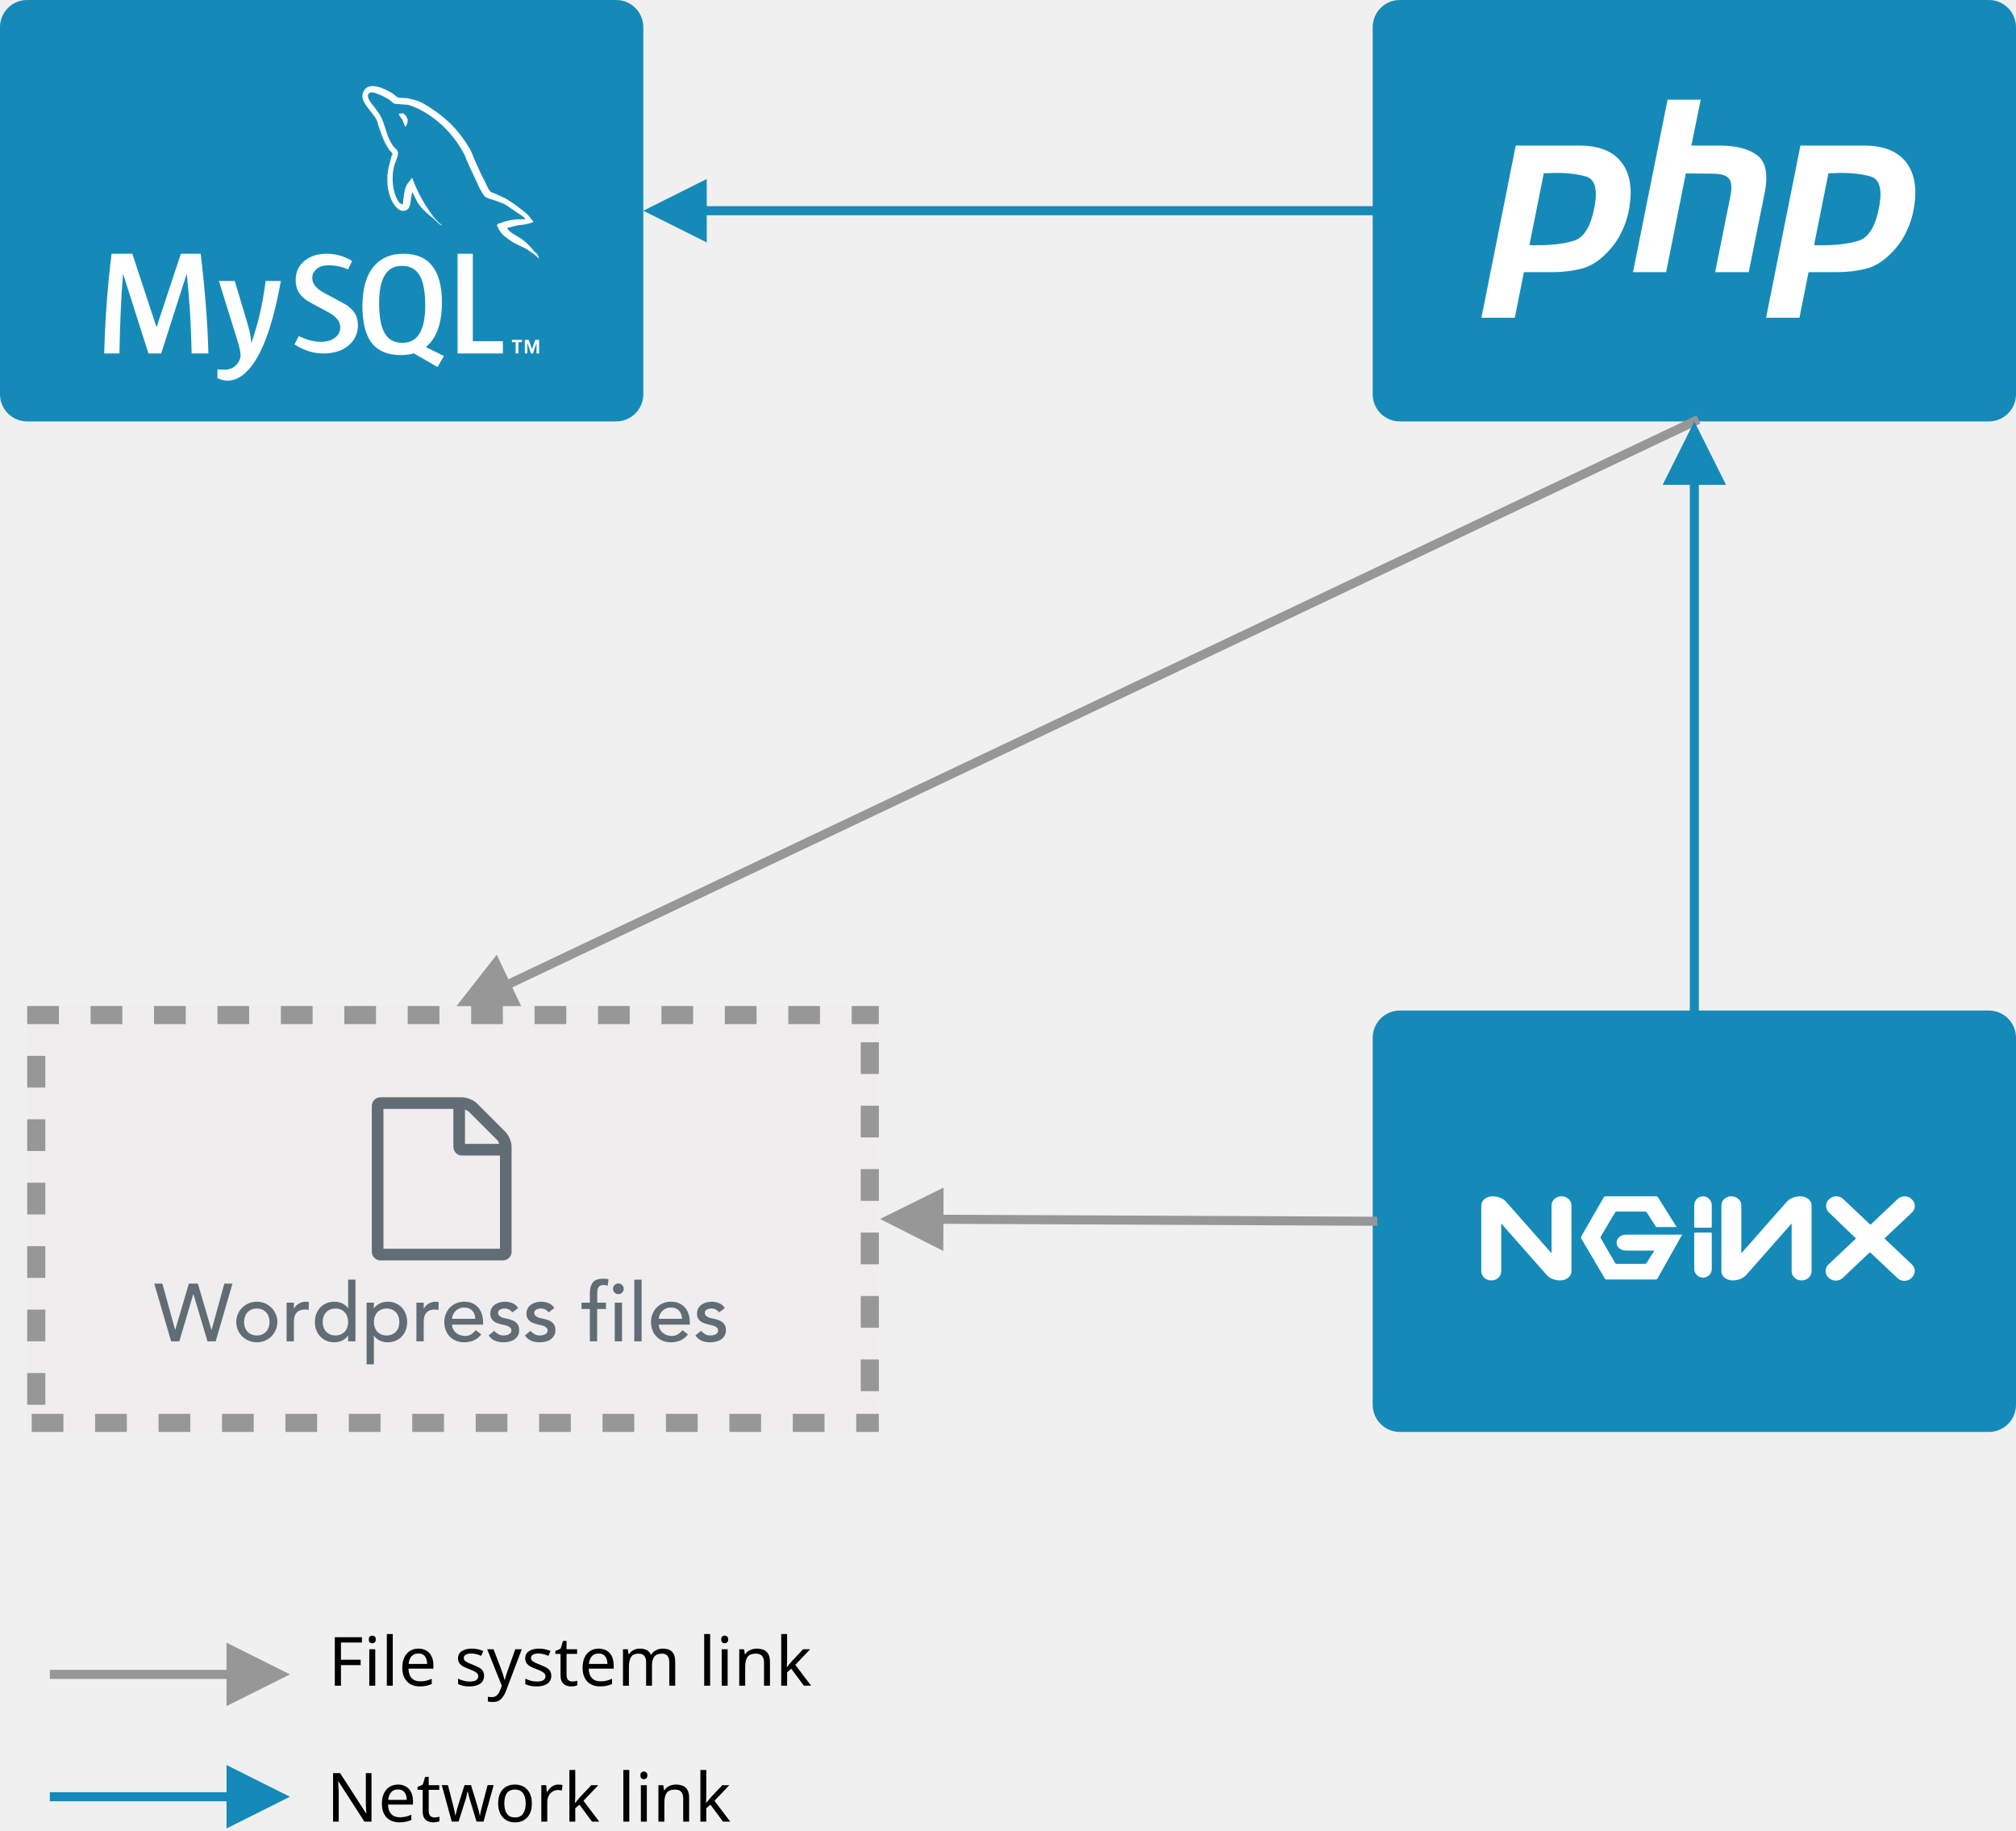
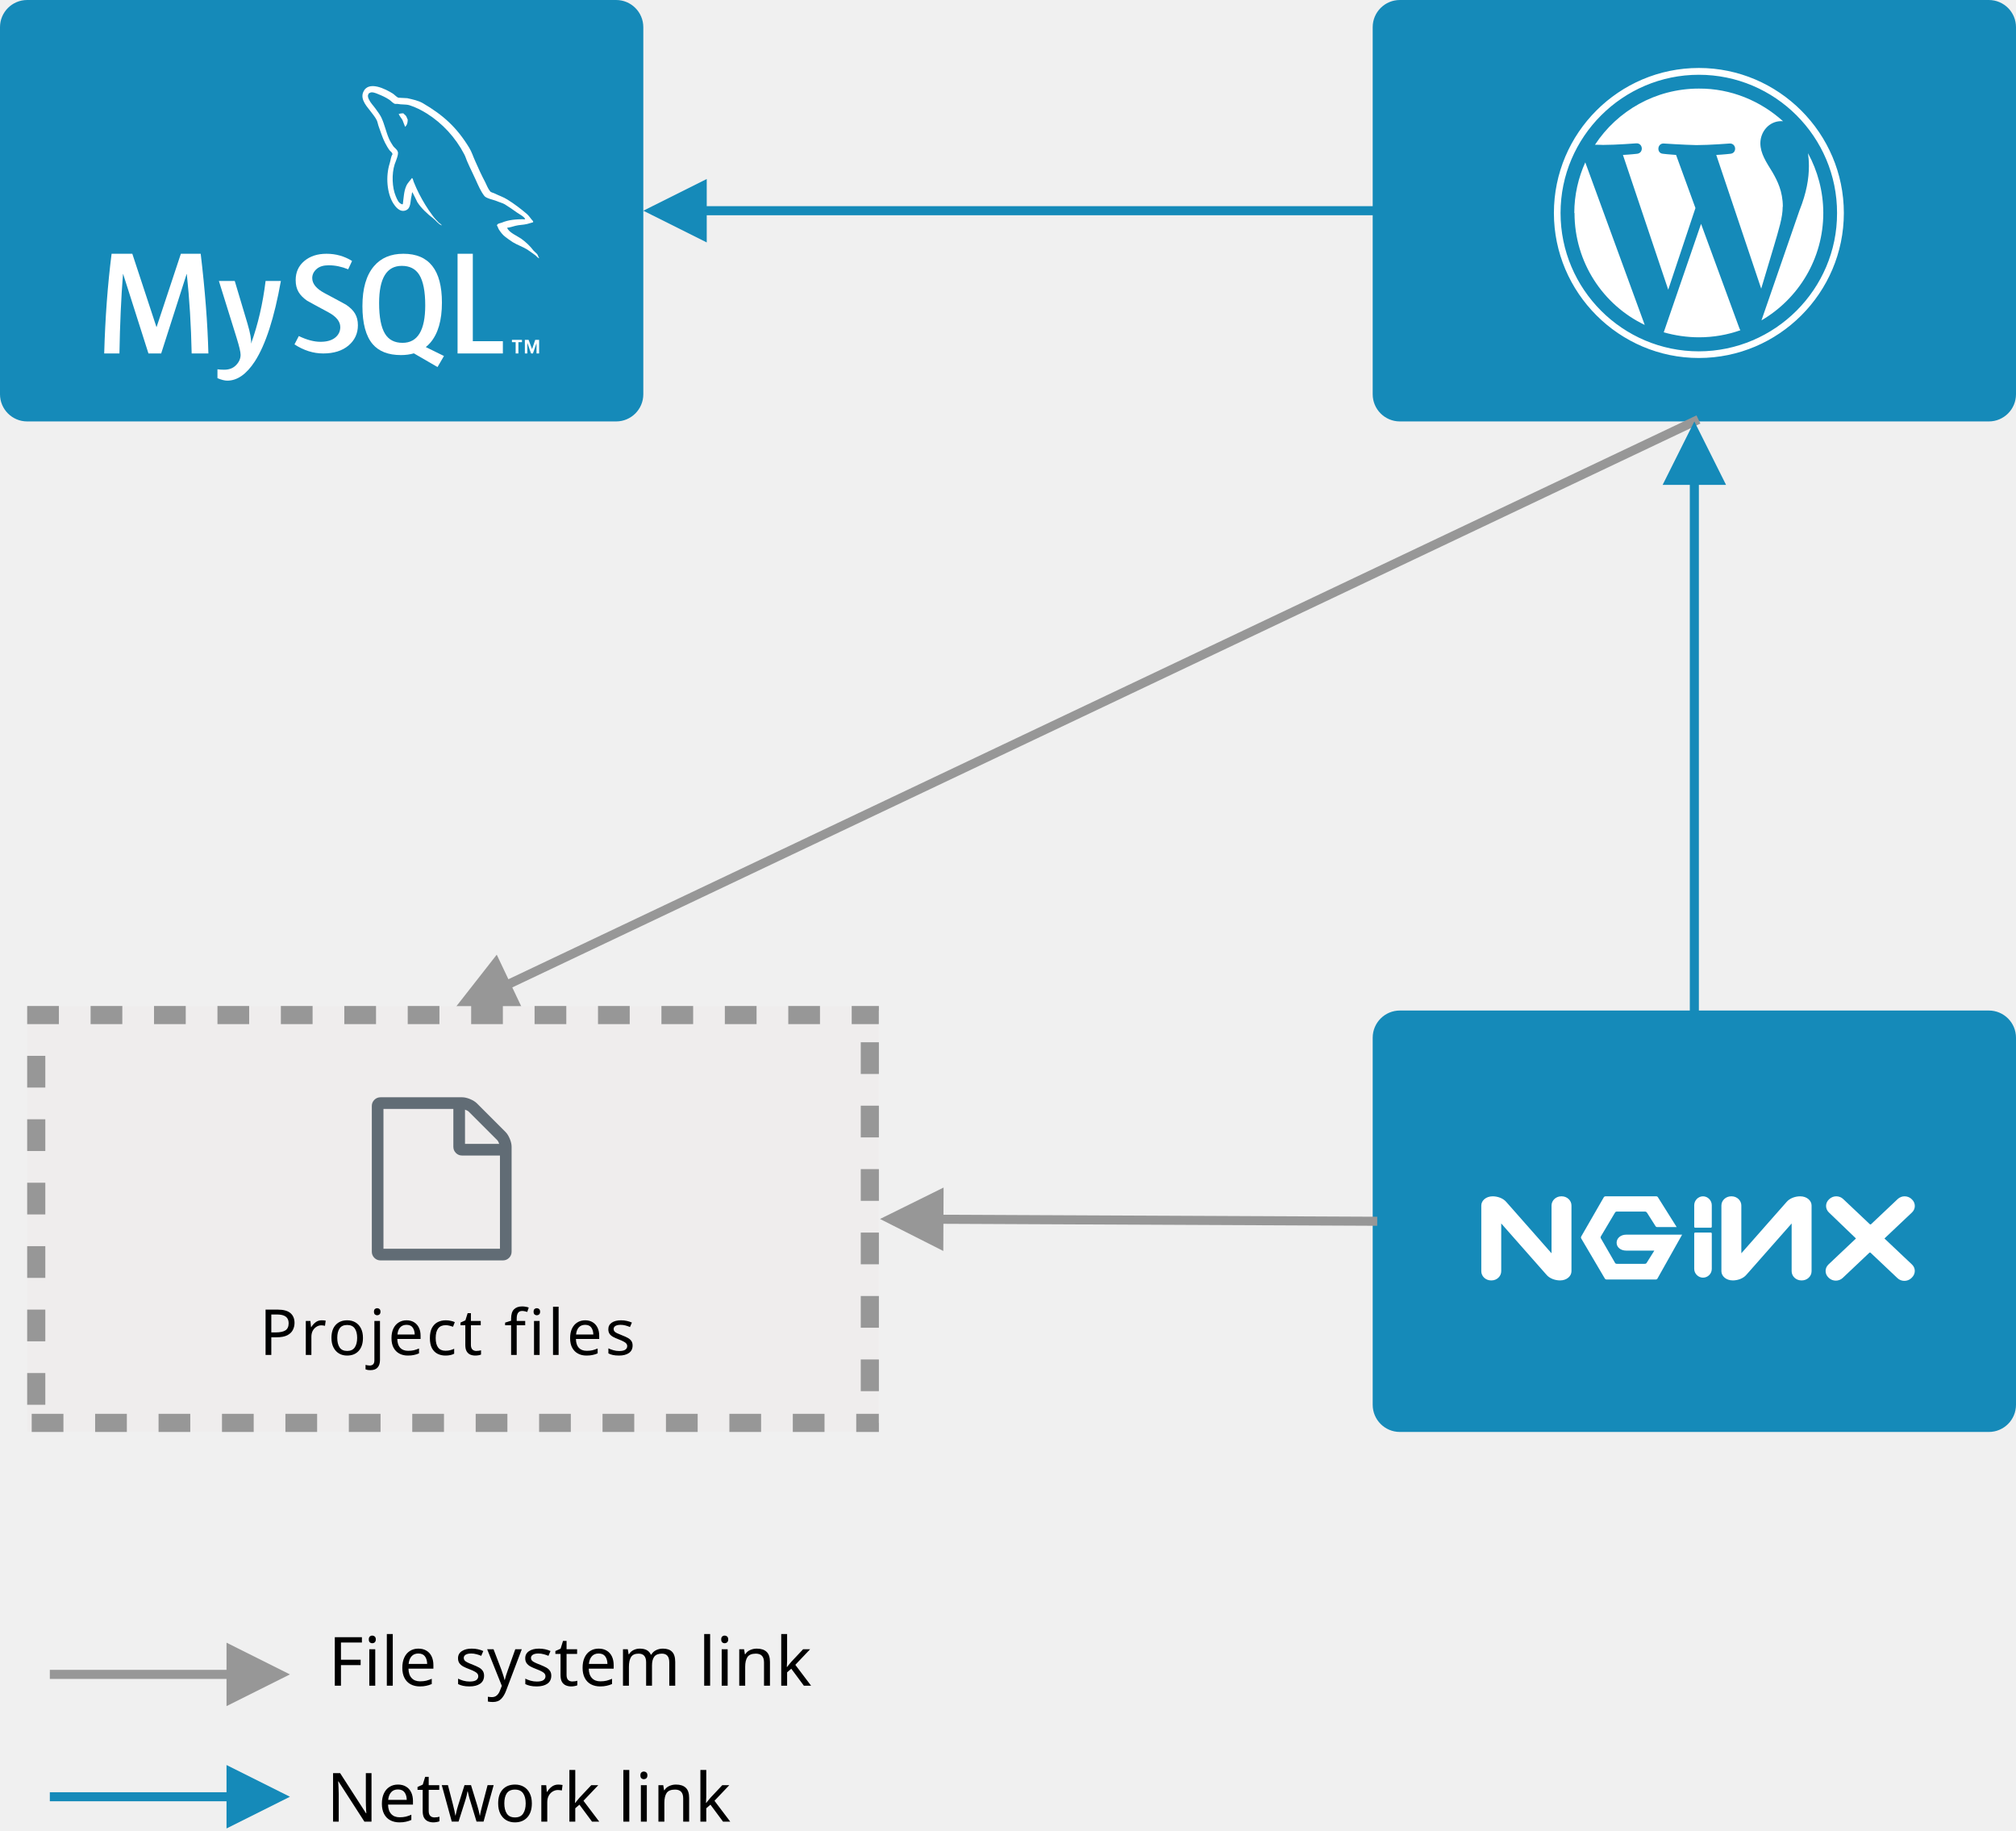
<svg xmlns="http://www.w3.org/2000/svg" xmlns:xlink="http://www.w3.org/1999/xlink" width="445px" height="404px" viewBox="0 0 445 404" version="1.1">
  <defs>
    <rect id="path-1" x="0" y="0" width="188" height="94" />
-     <mask id="mask-2" maskContentUnits="userSpaceOnUse" maskUnits="objectBoundingBox" x="0" y="0" width="188" height="94" fill="white">
-       <use xlink:href="#path-1" />
-     </mask>
-     <path d="M111.562,249.777 C111.938,250.152 112.259,250.661 112.527,251.304 C112.795,251.946 112.929,252.536 112.929,253.071 L112.929,276.214 C112.929,276.75 112.741,277.205 112.366,277.58 C111.991,277.955 111.536,278.143 111,278.143 L84,278.143 C83.464,278.143 83.009,277.955 82.634,277.58 C82.259,277.205 82.071,276.75 82.071,276.214 L82.071,244.071 C82.071,243.536 82.259,243.08 82.634,242.705 C83.009,242.33 83.464,242.143 84,242.143 L102,242.143 C102.536,242.143 103.125,242.277 103.768,242.545 C104.411,242.813 104.92,243.134 105.295,243.509 L111.562,249.777 Z M102.643,244.875 L102.643,252.429 L110.196,252.429 C110.062,252.04 109.915,251.766 109.754,251.605 L103.467,245.317 C103.306,245.156 103.031,245.009 102.643,244.875 Z M110.357,275.571 L110.357,255 L102,255 C101.464,255 101.009,254.813 100.634,254.438 C100.259,254.062 100.071,253.607 100.071,253.071 L100.071,244.714 L84.643,244.714 L84.643,275.571 L110.357,275.571 Z M34.041,283.256 L35.841,283.256 L38.649,293.444 L38.685,293.444 L41.691,283.256 L43.671,283.256 L46.677,293.444 L46.713,293.444 L49.521,283.256 L51.321,283.256 L47.613,296 L45.795,296 L42.699,285.596 L42.663,285.596 L39.585,296 L37.767,296 L34.041,283.256 Z M53.877,291.734 C53.877,292.166 53.943,292.565 54.075,292.931 C54.207,293.297 54.393,293.609 54.633,293.867 C54.873,294.125 55.167,294.329 55.515,294.479 C55.863,294.629 56.253,294.704 56.685,294.704 C57.117,294.704 57.507,294.629 57.855,294.479 C58.203,294.329 58.497,294.125 58.737,293.867 C58.977,293.609 59.163,293.297 59.295,292.931 C59.427,292.565 59.493,292.166 59.493,291.734 C59.493,291.302 59.427,290.903 59.295,290.537 C59.163,290.171 58.977,289.859 58.737,289.601 C58.497,289.343 58.203,289.139 57.855,288.989 C57.507,288.839 57.117,288.764 56.685,288.764 C56.253,288.764 55.863,288.839 55.515,288.989 C55.167,289.139 54.873,289.343 54.633,289.601 C54.393,289.859 54.207,290.171 54.075,290.537 C53.943,290.903 53.877,291.302 53.877,291.734 Z M52.149,291.734 C52.149,291.11 52.266,290.528 52.5,289.988 C52.734,289.448 53.055,288.974 53.463,288.566 C53.871,288.158 54.351,287.837 54.903,287.603 C55.455,287.369 56.049,287.252 56.685,287.252 C57.321,287.252 57.915,287.369 58.467,287.603 C59.019,287.837 59.499,288.158 59.907,288.566 C60.315,288.974 60.636,289.448 60.87,289.988 C61.104,290.528 61.221,291.11 61.221,291.734 C61.221,292.358 61.104,292.943 60.87,293.489 C60.636,294.035 60.315,294.509 59.907,294.911 C59.499,295.313 59.019,295.631 58.467,295.865 C57.915,296.099 57.321,296.216 56.685,296.216 C56.049,296.216 55.455,296.099 54.903,295.865 C54.351,295.631 53.871,295.313 53.463,294.911 C53.055,294.509 52.734,294.035 52.5,293.489 C52.266,292.943 52.149,292.358 52.149,291.734 Z M63.255,287.468 L64.875,287.468 L64.875,288.782 L64.911,288.782 C65.019,288.554 65.163,288.347 65.343,288.161 C65.523,287.975 65.724,287.816 65.946,287.684 C66.168,287.552 66.411,287.447 66.675,287.369 C66.939,287.291 67.203,287.252 67.467,287.252 C67.731,287.252 67.971,287.288 68.187,287.36 L68.115,289.106 C67.983,289.07 67.851,289.04 67.719,289.016 C67.587,288.992 67.455,288.98 67.323,288.98 C66.531,288.98 65.925,289.202 65.505,289.646 C65.085,290.09 64.875,290.78 64.875,291.716 L64.875,296 L63.255,296 L63.255,287.468 Z M78.465,296 L76.845,296 L76.845,294.776 L76.809,294.776 C76.497,295.232 76.068,295.586 75.522,295.838 C74.976,296.09 74.415,296.216 73.839,296.216 C73.179,296.216 72.582,296.102 72.048,295.874 C71.514,295.646 71.058,295.328 70.68,294.92 C70.302,294.512 70.011,294.038 69.807,293.498 C69.603,292.958 69.501,292.37 69.501,291.734 C69.501,291.098 69.603,290.507 69.807,289.961 C70.011,289.415 70.302,288.941 70.68,288.539 C71.058,288.137 71.514,287.822 72.048,287.594 C72.582,287.366 73.179,287.252 73.839,287.252 C74.451,287.252 75.027,287.381 75.567,287.639 C76.107,287.897 76.521,288.248 76.809,288.692 L76.845,288.692 L76.845,282.392 L78.465,282.392 L78.465,296 Z M74.037,294.704 C74.469,294.704 74.859,294.629 75.207,294.479 C75.555,294.329 75.849,294.125 76.089,293.867 C76.329,293.609 76.515,293.297 76.647,292.931 C76.779,292.565 76.845,292.166 76.845,291.734 C76.845,291.302 76.779,290.903 76.647,290.537 C76.515,290.171 76.329,289.859 76.089,289.601 C75.849,289.343 75.555,289.139 75.207,288.989 C74.859,288.839 74.469,288.764 74.037,288.764 C73.605,288.764 73.215,288.839 72.867,288.989 C72.519,289.139 72.225,289.343 71.985,289.601 C71.745,289.859 71.559,290.171 71.427,290.537 C71.295,290.903 71.229,291.302 71.229,291.734 C71.229,292.166 71.295,292.565 71.427,292.931 C71.559,293.297 71.745,293.609 71.985,293.867 C72.225,294.125 72.519,294.329 72.867,294.479 C73.215,294.629 73.605,294.704 74.037,294.704 Z M80.913,287.468 L82.533,287.468 L82.533,288.692 L82.569,288.692 C82.881,288.236 83.31,287.882 83.856,287.63 C84.402,287.378 84.963,287.252 85.539,287.252 C86.199,287.252 86.796,287.366 87.33,287.594 C87.864,287.822 88.32,288.14 88.698,288.548 C89.076,288.956 89.367,289.433 89.571,289.979 C89.775,290.525 89.877,291.11 89.877,291.734 C89.877,292.37 89.775,292.961 89.571,293.507 C89.367,294.053 89.076,294.527 88.698,294.929 C88.32,295.331 87.864,295.646 87.33,295.874 C86.796,296.102 86.199,296.216 85.539,296.216 C84.927,296.216 84.351,296.087 83.811,295.829 C83.271,295.571 82.857,295.22 82.569,294.776 L82.533,294.776 L82.533,301.076 L80.913,301.076 L80.913,287.468 Z M85.341,288.764 C84.909,288.764 84.519,288.839 84.171,288.989 C83.823,289.139 83.529,289.343 83.289,289.601 C83.049,289.859 82.863,290.171 82.731,290.537 C82.599,290.903 82.533,291.302 82.533,291.734 C82.533,292.166 82.599,292.565 82.731,292.931 C82.863,293.297 83.049,293.609 83.289,293.867 C83.529,294.125 83.823,294.329 84.171,294.479 C84.519,294.629 84.909,294.704 85.341,294.704 C85.773,294.704 86.163,294.629 86.511,294.479 C86.859,294.329 87.153,294.125 87.393,293.867 C87.633,293.609 87.819,293.297 87.951,292.931 C88.083,292.565 88.149,292.166 88.149,291.734 C88.149,291.302 88.083,290.903 87.951,290.537 C87.819,290.171 87.633,289.859 87.393,289.601 C87.153,289.343 86.859,289.139 86.511,288.989 C86.163,288.839 85.773,288.764 85.341,288.764 Z M91.911,287.468 L93.531,287.468 L93.531,288.782 L93.567,288.782 C93.675,288.554 93.819,288.347 93.999,288.161 C94.179,287.975 94.38,287.816 94.602,287.684 C94.824,287.552 95.067,287.447 95.331,287.369 C95.595,287.291 95.859,287.252 96.123,287.252 C96.387,287.252 96.627,287.288 96.843,287.36 L96.771,289.106 C96.639,289.07 96.507,289.04 96.375,289.016 C96.243,288.992 96.111,288.98 95.979,288.98 C95.187,288.98 94.581,289.202 94.161,289.646 C93.741,290.09 93.531,290.78 93.531,291.716 L93.531,296 L91.911,296 L91.911,287.468 Z M99.795,292.328 C99.795,292.7 99.876,293.039 100.038,293.345 C100.2,293.651 100.413,293.912 100.677,294.128 C100.941,294.344 101.247,294.512 101.595,294.632 C101.943,294.752 102.303,294.812 102.675,294.812 C103.179,294.812 103.617,294.695 103.989,294.461 C104.361,294.227 104.703,293.918 105.015,293.534 L106.239,294.47 C105.339,295.634 104.079,296.216 102.459,296.216 C101.787,296.216 101.178,296.102 100.632,295.874 C100.086,295.646 99.624,295.331 99.246,294.929 C98.868,294.527 98.577,294.053 98.373,293.507 C98.169,292.961 98.067,292.37 98.067,291.734 C98.067,291.098 98.178,290.507 98.4,289.961 C98.622,289.415 98.928,288.941 99.318,288.539 C99.708,288.137 100.173,287.822 100.713,287.594 C101.253,287.366 101.841,287.252 102.477,287.252 C103.233,287.252 103.872,287.384 104.394,287.648 C104.916,287.912 105.345,288.257 105.681,288.683 C106.017,289.109 106.26,289.589 106.41,290.123 C106.56,290.657 106.635,291.2 106.635,291.752 L106.635,292.328 L99.795,292.328 Z M104.907,291.032 C104.895,290.672 104.838,290.342 104.736,290.042 C104.634,289.742 104.481,289.481 104.277,289.259 C104.073,289.037 103.818,288.863 103.512,288.737 C103.206,288.611 102.849,288.548 102.441,288.548 C102.045,288.548 101.682,288.623 101.352,288.773 C101.022,288.923 100.743,289.118 100.515,289.358 C100.287,289.598 100.11,289.865 99.984,290.159 C99.858,290.453 99.795,290.744 99.795,291.032 L104.907,291.032 Z M113.115,289.61 C112.923,289.37 112.686,289.169 112.404,289.007 C112.122,288.845 111.777,288.764 111.369,288.764 C110.985,288.764 110.652,288.845 110.37,289.007 C110.088,289.169 109.947,289.406 109.947,289.718 C109.947,289.97 110.028,290.174 110.19,290.33 C110.352,290.486 110.544,290.612 110.766,290.708 C110.988,290.804 111.225,290.876 111.477,290.924 C111.729,290.972 111.945,291.014 112.125,291.05 C112.473,291.134 112.8,291.236 113.106,291.356 C113.412,291.476 113.676,291.632 113.898,291.824 C114.12,292.016 114.294,292.25 114.42,292.526 C114.546,292.802 114.609,293.138 114.609,293.534 C114.609,294.014 114.507,294.425 114.303,294.767 C114.099,295.109 113.835,295.388 113.511,295.604 C113.187,295.82 112.818,295.976 112.404,296.072 C111.99,296.168 111.573,296.216 111.153,296.216 C110.445,296.216 109.824,296.108 109.29,295.892 C108.756,295.676 108.279,295.28 107.859,294.704 L109.083,293.696 C109.347,293.96 109.641,294.194 109.965,294.398 C110.289,294.602 110.685,294.704 111.153,294.704 C111.357,294.704 111.564,294.683 111.774,294.641 C111.984,294.599 112.17,294.533 112.332,294.443 C112.494,294.353 112.626,294.239 112.728,294.101 C112.83,293.963 112.881,293.804 112.881,293.624 C112.881,293.384 112.806,293.186 112.656,293.03 C112.506,292.874 112.326,292.751 112.116,292.661 C111.906,292.571 111.684,292.499 111.45,292.445 C111.216,292.391 111.009,292.346 110.829,292.31 C110.481,292.226 110.151,292.13 109.839,292.022 C109.527,291.914 109.251,291.77 109.011,291.59 C108.771,291.41 108.579,291.182 108.435,290.906 C108.291,290.63 108.219,290.288 108.219,289.88 C108.219,289.436 108.312,289.049 108.498,288.719 C108.684,288.389 108.93,288.116 109.236,287.9 C109.542,287.684 109.89,287.522 110.28,287.414 C110.67,287.306 111.063,287.252 111.459,287.252 C112.035,287.252 112.587,287.36 113.115,287.576 C113.643,287.792 114.063,288.152 114.375,288.656 L113.115,289.61 Z M121.107,289.61 C120.915,289.37 120.678,289.169 120.396,289.007 C120.114,288.845 119.769,288.764 119.361,288.764 C118.977,288.764 118.644,288.845 118.362,289.007 C118.08,289.169 117.939,289.406 117.939,289.718 C117.939,289.97 118.02,290.174 118.182,290.33 C118.344,290.486 118.536,290.612 118.758,290.708 C118.98,290.804 119.217,290.876 119.469,290.924 C119.721,290.972 119.937,291.014 120.117,291.05 C120.465,291.134 120.792,291.236 121.098,291.356 C121.404,291.476 121.668,291.632 121.89,291.824 C122.112,292.016 122.286,292.25 122.412,292.526 C122.538,292.802 122.601,293.138 122.601,293.534 C122.601,294.014 122.499,294.425 122.295,294.767 C122.091,295.109 121.827,295.388 121.503,295.604 C121.179,295.82 120.81,295.976 120.396,296.072 C119.982,296.168 119.565,296.216 119.145,296.216 C118.437,296.216 117.816,296.108 117.282,295.892 C116.748,295.676 116.271,295.28 115.851,294.704 L117.075,293.696 C117.339,293.96 117.633,294.194 117.957,294.398 C118.281,294.602 118.677,294.704 119.145,294.704 C119.349,294.704 119.556,294.683 119.766,294.641 C119.976,294.599 120.162,294.533 120.324,294.443 C120.486,294.353 120.618,294.239 120.72,294.101 C120.822,293.963 120.873,293.804 120.873,293.624 C120.873,293.384 120.798,293.186 120.648,293.03 C120.498,292.874 120.318,292.751 120.108,292.661 C119.898,292.571 119.676,292.499 119.442,292.445 C119.208,292.391 119.001,292.346 118.821,292.31 C118.473,292.226 118.143,292.13 117.831,292.022 C117.519,291.914 117.243,291.77 117.003,291.59 C116.763,291.41 116.571,291.182 116.427,290.906 C116.283,290.63 116.211,290.288 116.211,289.88 C116.211,289.436 116.304,289.049 116.49,288.719 C116.676,288.389 116.922,288.116 117.228,287.9 C117.534,287.684 117.882,287.522 118.272,287.414 C118.662,287.306 119.055,287.252 119.451,287.252 C120.027,287.252 120.579,287.36 121.107,287.576 C121.635,287.792 122.055,288.152 122.367,288.656 L121.107,289.61 Z M130.197,288.872 L128.361,288.872 L128.361,287.468 L130.197,287.468 L130.197,285.56 C130.197,284.42 130.416,283.571 130.854,283.013 C131.292,282.455 132.045,282.176 133.113,282.176 C133.293,282.176 133.482,282.182 133.68,282.194 C133.878,282.206 134.091,282.242 134.319,282.302 L134.139,283.742 C133.983,283.682 133.833,283.64 133.689,283.616 C133.545,283.592 133.389,283.58 133.221,283.58 C132.921,283.58 132.681,283.625 132.501,283.715 C132.321,283.805 132.18,283.934 132.078,284.102 C131.976,284.27 131.91,284.471 131.88,284.705 C131.85,284.939 131.835,285.206 131.835,285.506 L131.835,287.468 L133.761,287.468 L133.761,288.872 L131.817,288.872 L131.817,296 L130.197,296 L130.197,288.872 Z M135.687,287.468 L137.307,287.468 L137.307,296 L135.687,296 L135.687,287.468 Z M135.309,284.408 C135.309,284.084 135.426,283.805 135.66,283.571 C135.894,283.337 136.173,283.22 136.497,283.22 C136.821,283.22 137.1,283.337 137.334,283.571 C137.568,283.805 137.685,284.084 137.685,284.408 C137.685,284.732 137.568,285.011 137.334,285.245 C137.1,285.479 136.821,285.596 136.497,285.596 C136.173,285.596 135.894,285.479 135.66,285.245 C135.426,285.011 135.309,284.732 135.309,284.408 Z M140.007,282.392 L141.627,282.392 L141.627,296 L140.007,296 L140.007,282.392 Z M145.425,292.328 C145.425,292.7 145.506,293.039 145.668,293.345 C145.83,293.651 146.043,293.912 146.307,294.128 C146.571,294.344 146.877,294.512 147.225,294.632 C147.573,294.752 147.933,294.812 148.305,294.812 C148.809,294.812 149.247,294.695 149.619,294.461 C149.991,294.227 150.333,293.918 150.645,293.534 L151.869,294.47 C150.969,295.634 149.709,296.216 148.089,296.216 C147.417,296.216 146.808,296.102 146.262,295.874 C145.716,295.646 145.254,295.331 144.876,294.929 C144.498,294.527 144.207,294.053 144.003,293.507 C143.799,292.961 143.697,292.37 143.697,291.734 C143.697,291.098 143.808,290.507 144.03,289.961 C144.252,289.415 144.558,288.941 144.948,288.539 C145.338,288.137 145.803,287.822 146.343,287.594 C146.883,287.366 147.471,287.252 148.107,287.252 C148.863,287.252 149.502,287.384 150.024,287.648 C150.546,287.912 150.975,288.257 151.311,288.683 C151.647,289.109 151.89,289.589 152.04,290.123 C152.19,290.657 152.265,291.2 152.265,291.752 L152.265,292.328 L145.425,292.328 Z M150.537,291.032 C150.525,290.672 150.468,290.342 150.366,290.042 C150.264,289.742 150.111,289.481 149.907,289.259 C149.703,289.037 149.448,288.863 149.142,288.737 C148.836,288.611 148.479,288.548 148.071,288.548 C147.675,288.548 147.312,288.623 146.982,288.773 C146.652,288.923 146.373,289.118 146.145,289.358 C145.917,289.598 145.74,289.865 145.614,290.159 C145.488,290.453 145.425,290.744 145.425,291.032 L150.537,291.032 Z M158.745,289.61 C158.553,289.37 158.316,289.169 158.034,289.007 C157.752,288.845 157.407,288.764 156.999,288.764 C156.615,288.764 156.282,288.845 156,289.007 C155.718,289.169 155.577,289.406 155.577,289.718 C155.577,289.97 155.658,290.174 155.82,290.33 C155.982,290.486 156.174,290.612 156.396,290.708 C156.618,290.804 156.855,290.876 157.107,290.924 C157.359,290.972 157.575,291.014 157.755,291.05 C158.103,291.134 158.43,291.236 158.736,291.356 C159.042,291.476 159.306,291.632 159.528,291.824 C159.75,292.016 159.924,292.25 160.05,292.526 C160.176,292.802 160.239,293.138 160.239,293.534 C160.239,294.014 160.137,294.425 159.933,294.767 C159.729,295.109 159.465,295.388 159.141,295.604 C158.817,295.82 158.448,295.976 158.034,296.072 C157.62,296.168 157.203,296.216 156.783,296.216 C156.075,296.216 155.454,296.108 154.92,295.892 C154.386,295.676 153.909,295.28 153.489,294.704 L154.713,293.696 C154.977,293.96 155.271,294.194 155.595,294.398 C155.919,294.602 156.315,294.704 156.783,294.704 C156.987,294.704 157.194,294.683 157.404,294.641 C157.614,294.599 157.8,294.533 157.962,294.443 C158.124,294.353 158.256,294.239 158.358,294.101 C158.46,293.963 158.511,293.804 158.511,293.624 C158.511,293.384 158.436,293.186 158.286,293.03 C158.136,292.874 157.956,292.751 157.746,292.661 C157.536,292.571 157.314,292.499 157.08,292.445 C156.846,292.391 156.639,292.346 156.459,292.31 C156.111,292.226 155.781,292.13 155.469,292.022 C155.157,291.914 154.881,291.77 154.641,291.59 C154.401,291.41 154.209,291.182 154.065,290.906 C153.921,290.63 153.849,290.288 153.849,289.88 C153.849,289.436 153.942,289.049 154.128,288.719 C154.314,288.389 154.56,288.116 154.866,287.9 C155.172,287.684 155.52,287.522 155.91,287.414 C156.3,287.306 156.693,287.252 157.089,287.252 C157.665,287.252 158.217,287.36 158.745,287.576 C159.273,287.792 159.693,288.152 160.005,288.656 L158.745,289.61 Z" id="path-3" />
  </defs>
  <g id="Page-1" stroke="none" stroke-width="1" fill="none" fill-rule="evenodd">
-     <g id="docker-containers-1">
-       <g id="Group-2">
-         <rect id="Rectangle" fill="#158AB9" fill-rule="nonzero" x="0" y="0" width="142" height="93" rx="6" />
+     <g id="docker-containers">
+       <g id="Group-2" fill-rule="nonzero">
+         <rect id="Rectangle" fill="#158AB9" x="0" y="0" width="142" height="93" rx="6" />
        <g id="logo-mysql" transform="translate(23, 19)" fill="#FFFFFF">
          <path d="M66.025,6 C65.601,6 65.302,6.064 65,6.157 L65,6.22 L65.049,6.22 C65.25,6.718 65.601,7.065 65.848,7.502 C66.05,8.002 66.225,8.501 66.424,9 C66.449,8.97 66.473,8.937 66.473,8.937 C66.825,8.626 67,8.126 67,7.375 C66.849,7.155 66.825,6.938 66.699,6.718 C66.55,6.407 66.225,6.25 66.025,6" id="Fill-3" />
          <path d="M23,59 L19.308,59 C19.179,52.785 18.819,46.941 18.231,41.466 L18.198,41.466 L12.578,59 L9.768,59 L4.182,41.466 L4.149,41.466 C3.735,46.724 3.474,52.568 3.365,59 L0,59 C0.217,51.178 0.762,43.845 1.633,37 L6.207,37 L11.533,53.165 L11.566,53.165 L16.924,37 L21.301,37 C22.26,45.017 22.826,52.352 23,59" id="Fill-4" />
          <path d="M39,43 C37.549,51.136 35.636,57.049 33.261,60.737 C31.41,63.579 29.383,65 27.175,65 C26.587,65 25.862,64.817 25,64.452 L25,62.491 C25.421,62.555 25.914,62.589 26.482,62.589 C27.512,62.589 28.342,62.295 28.974,61.708 C29.73,60.992 30.108,60.188 30.108,59.297 C30.108,58.688 29.813,57.439 29.225,55.549 L25.315,43 L28.816,43 L31.621,52.386 C32.252,54.517 32.515,56.004 32.41,56.852 C33.944,52.615 35.016,47.997 35.626,43 L39,43" id="Fill-5" />
          <polyline id="Fill-6" points="88 59 78 59 78 37 81.365 37 81.365 56.294 88 56.294 88 59" />
          <path d="M62.01,54.692 C61.126,53.277 60.683,51.005 60.683,47.874 C60.683,42.406 62.354,39.67 65.693,39.67 C67.438,39.67 68.719,40.325 69.539,41.632 C70.421,43.048 70.864,45.3 70.864,48.388 C70.864,53.899 69.194,56.656 65.855,56.656 C64.11,56.656 62.828,56.002 62.01,54.692 M75,59.559 L70.99,57.591 C71.348,57.3 71.687,56.985 71.993,56.622 C73.696,54.629 74.548,51.681 74.548,47.777 C74.548,40.594 71.715,37 66.049,37 C63.27,37 61.104,37.911 59.553,39.735 C57.85,41.73 57,44.667 57,48.549 C57,52.366 57.753,55.166 59.262,56.944 C60.641,58.552 62.72,59.357 65.499,59.357 C66.537,59.357 67.489,59.23 68.355,58.975 L73.576,62 L75,59.559" id="Fill-7" />
          <path d="M56,52.778 C56,54.595 55.305,56.088 53.921,57.255 C52.535,58.417 50.673,59 48.341,59 C46.161,59 44.047,58.329 42,56.999 L42.958,55.158 C44.719,56.005 46.314,56.427 47.745,56.427 C49.088,56.427 50.139,56.14 50.899,55.572 C51.658,55.001 52.112,54.204 52.112,53.192 C52.112,51.92 51.189,50.832 49.495,49.92 C47.932,49.095 44.806,47.372 44.806,47.372 C43.113,46.185 42.264,44.911 42.264,42.812 C42.264,41.075 42.897,39.672 44.162,38.605 C45.429,37.535 47.064,37 49.066,37 C51.136,37 53.018,37.531 54.713,38.589 L53.852,40.428 C52.402,39.837 50.972,39.541 49.561,39.541 C48.417,39.541 47.536,39.805 46.921,40.336 C46.303,40.862 45.921,41.54 45.921,42.366 C45.921,43.635 46.864,44.736 48.605,45.667 C50.189,46.492 53.391,48.248 53.391,48.248 C55.132,49.433 56,50.696 56,52.778" id="Fill-8" />
          <path d="M92.923,29.391 C90.8,29.339 89.156,29.549 87.777,30.128 C87.379,30.286 86.743,30.286 86.689,30.786 C86.903,30.997 86.928,31.339 87.115,31.63 C87.433,32.156 87.989,32.866 88.493,33.236 C89.051,33.657 89.608,34.077 90.192,34.445 C91.226,35.08 92.393,35.447 93.4,36.079 C93.985,36.447 94.567,36.92 95.152,37.317 C95.443,37.527 95.627,37.87 96,38 L96,37.921 C95.813,37.684 95.761,37.342 95.576,37.077 C95.311,36.816 95.046,36.577 94.78,36.315 C94.01,35.289 93.054,34.394 92.022,33.657 C91.172,33.076 89.315,32.286 88.971,31.315 C88.971,31.315 88.943,31.287 88.917,31.261 C89.501,31.208 90.192,30.997 90.749,30.837 C91.649,30.601 92.471,30.654 93.4,30.418 C93.825,30.312 94.249,30.18 94.676,30.05 L94.676,29.812 C94.195,29.339 93.852,28.706 93.348,28.258 C91.997,27.1 90.509,25.969 88.971,25.02 C88.148,24.493 87.087,24.152 86.211,23.704 C85.894,23.545 85.365,23.467 85.178,23.203 C84.7,22.623 84.434,21.861 84.09,21.175 C83.321,19.729 82.577,18.124 81.915,16.594 C81.438,15.568 81.146,14.542 80.563,13.593 C77.829,9.117 74.859,6.406 70.297,3.747 C69.316,3.193 68.149,2.956 66.903,2.667 C66.239,2.639 65.576,2.588 64.913,2.562 C64.488,2.377 64.063,1.876 63.692,1.639 C62.18,0.692 58.282,-1.361 57.167,1.35 C56.451,3.063 58.228,4.747 58.839,5.616 C59.289,6.221 59.874,6.906 60.19,7.59 C60.376,8.038 60.43,8.513 60.616,8.986 C61.04,10.144 61.437,11.434 61.995,12.514 C62.286,13.067 62.604,13.647 62.975,14.145 C63.19,14.437 63.56,14.567 63.64,15.042 C63.27,15.568 63.241,16.358 63.029,17.017 C62.074,19.992 62.445,23.678 63.798,25.863 C64.222,26.521 65.231,27.969 66.584,27.415 C67.777,26.942 67.512,25.441 67.857,24.125 C67.936,23.808 67.883,23.599 68.041,23.388 L68.041,23.442 C68.413,24.178 68.785,24.887 69.13,25.626 C69.953,26.915 71.384,28.258 72.579,29.153 C73.214,29.628 73.718,30.443 74.514,30.734 L74.514,30.654 L74.462,30.654 C74.302,30.418 74.064,30.312 73.851,30.128 C73.374,29.654 72.845,29.075 72.472,28.549 C71.358,27.075 70.375,25.441 69.502,23.756 C69.076,22.938 68.706,22.044 68.361,21.228 C68.202,20.914 68.202,20.438 67.936,20.281 C67.537,20.86 66.955,21.361 66.664,22.069 C66.159,23.203 66.107,24.598 65.92,26.046 C65.814,26.074 65.867,26.046 65.814,26.099 C64.966,25.888 64.674,25.02 64.355,24.285 C63.56,22.413 63.426,19.412 64.117,17.253 C64.302,16.701 65.1,14.963 64.78,14.437 C64.619,13.934 64.09,13.647 63.798,13.251 C63.454,12.751 63.081,12.12 62.844,11.566 C62.207,10.092 61.887,8.459 61.2,6.985 C60.881,6.3 60.323,5.588 59.874,4.958 C59.369,4.247 58.812,3.747 58.414,2.905 C58.282,2.615 58.096,2.141 58.308,1.826 C58.36,1.615 58.467,1.535 58.68,1.482 C59.023,1.193 60.006,1.561 60.35,1.719 C61.332,2.112 62.154,2.483 62.975,3.035 C63.347,3.299 63.745,3.799 64.222,3.932 L64.78,3.932 C65.628,4.115 66.584,3.983 67.38,4.221 C68.785,4.668 70.058,5.326 71.199,6.037 C74.673,8.223 77.538,11.33 79.473,15.042 C79.792,15.647 79.926,16.2 80.217,16.831 C80.774,18.124 81.465,19.44 82.021,20.702 C82.577,21.94 83.109,23.203 83.906,24.231 C84.302,24.783 85.894,25.073 86.611,25.362 C87.14,25.599 87.964,25.81 88.441,26.099 C89.343,26.651 90.243,27.284 91.093,27.891 C91.517,28.206 92.843,28.864 92.923,29.391" id="Fill-9" />
          <path d="M90.823,59 L91.428,59 L91.428,56.509 L92.22,56.509 L92.22,56 L90,56 L90,56.509 L90.823,56.509 L90.823,59 Z M95.429,59 L96,59 L96,56 L95.142,56 L94.443,58.045 L93.683,56 L92.856,56 L92.856,59 L93.396,59 L93.396,56.717 L93.426,56.717 L94.223,59 L94.634,59 L95.429,56.717 L95.429,59 Z" id="Fill-10" />
        </g>
      </g>
-       <g id="Group" transform="translate(303, 0)">
-         <rect id="Rectangle" fill="#158AB9" fill-rule="nonzero" x="0" y="0" width="142" height="93" rx="6" />
-         <g id="php-logo" transform="translate(24, 22)" fill="#FFFFFF">
-           <path d="M7.579,10.123 L21.783,10.123 C25.952,10.158 28.973,11.36 30.846,13.727 C32.719,16.094 33.337,19.327 32.701,23.426 C32.454,25.299 31.906,27.136 31.058,28.938 C30.245,30.74 29.115,32.365 27.666,33.814 C25.899,35.651 24.009,36.817 21.995,37.312 C19.981,37.807 17.896,38.054 15.741,38.054 L9.381,38.054 L7.367,48.124 L0,48.124 L7.579,10.123 M13.78,16.165 L10.6,32.065 C10.812,32.1 11.024,32.118 11.236,32.118 C11.483,32.118 11.731,32.118 11.978,32.118 C15.37,32.153 18.197,31.818 20.458,31.111 C22.719,30.369 24.239,27.79 25.016,23.373 C25.652,19.663 25.016,17.525 23.108,16.96 C21.235,16.395 18.886,16.13 16.059,16.165 C15.635,16.2 15.229,16.218 14.84,16.218 C14.487,16.218 14.116,16.218 13.727,16.218 L13.78,16.165" id="Shape" fill-rule="nonzero" />
-           <path d="M41.093,0 L48.407,0 L46.34,10.123 L52.912,10.123 C56.516,10.194 59.201,10.936 60.968,12.349 C62.77,13.762 63.3,16.448 62.558,20.405 L59.007,38.054 L51.587,38.054 L54.979,21.2 C55.332,19.433 55.226,18.179 54.661,17.437 C54.096,16.695 52.877,16.324 51.004,16.324 L45.121,16.271 L40.775,38.054 L33.461,38.054 L41.093,0" id="Path" />
-           <path d="M70.412,10.123 L84.616,10.123 C88.785,10.158 91.806,11.36 93.679,13.727 C95.552,16.094 96.17,19.327 95.534,23.426 C95.287,25.299 94.739,27.136 93.891,28.938 C93.078,30.74 91.948,32.365 90.499,33.814 C88.732,35.651 86.842,36.817 84.828,37.312 C82.814,37.807 80.729,38.054 78.574,38.054 L72.214,38.054 L70.2,48.124 L62.833,48.124 L70.412,10.123 M76.613,16.165 L73.433,32.065 C73.645,32.1 73.857,32.118 74.069,32.118 C74.316,32.118 74.564,32.118 74.811,32.118 C78.203,32.153 81.03,31.818 83.291,31.111 C85.552,30.369 87.072,27.79 87.849,23.373 C88.485,19.663 87.849,17.525 85.941,16.96 C84.068,16.395 81.719,16.13 78.892,16.165 C78.468,16.2 78.062,16.218 77.673,16.218 C77.32,16.218 76.949,16.218 76.56,16.218 L76.613,16.165" id="Shape" fill-rule="nonzero" />
-         </g>
+       <g id="Group" transform="translate(303, 0)" fill="#158AB9" fill-rule="nonzero">
+         <rect id="Rectangle" x="0" y="0" width="142" height="93" rx="6" />
      </g>
-       <g id="Group-3" transform="translate(303, 223)">
-         <rect id="Rectangle" fill="#158AB9" fill-rule="nonzero" x="0" y="0" width="142" height="93" rx="6" />
+       <g id="Group-3" transform="translate(303, 223)" fill-rule="nonzero">
+         <rect id="Rectangle" fill="#158AB9" x="0" y="0" width="142" height="93" rx="6" />
        <g id="nginx" transform="translate(23, 41)" fill="#FFFFFF">
          <g id="svg_1">
-             <path d="M15.324,17.273 C16.057,18.164 17.314,18.559 18.362,18.559 C19.828,18.559 20.876,17.619 20.876,16.53 L20.876,2.029 C20.876,0.891 19.881,2.19787939e-16 18.729,2.19787939e-16 L18.624,2.19787939e-16 C17.419,2.19787939e-16 16.476,0.94 16.476,2.029 L16.476,12.571 L6.524,1.287 C5.791,0.396 4.534,0 3.486,0 C2.02,0 0.972,0.94 0.972,2.029 L0.972,16.53 C0.972,17.669 1.967,18.559 3.12,18.559 L3.224,18.559 C4.429,18.559 5.372,17.619 5.372,16.53 L5.372,5.989 L15.324,17.273 Z" id="svg_2" />
+             <path d="M15.324,17.273 C16.057,18.164 17.314,18.559 18.362,18.559 C19.828,18.559 20.876,17.619 20.876,16.53 L20.876,2.029 C20.876,0.891 19.881,0 18.729,0 L18.624,0 C17.419,0 16.476,0.94 16.476,2.029 L16.476,12.571 L6.524,1.287 C5.791,0.396 4.534,0 3.486,0 C2.02,0 0.972,0.94 0.972,2.029 L0.972,16.53 C0.972,17.669 1.967,18.559 3.12,18.559 L3.224,18.559 C4.429,18.559 5.372,17.619 5.372,16.53 L5.372,5.989 L15.324,17.273 Z" id="svg_2" />
            <g id="svg_3" transform="translate(76, 0)">
              <path d="M20.038,15.046 L13.962,9.304 L20.038,3.563 C20.876,2.772 20.876,1.485 20.038,0.693 L19.933,0.594 C19.095,-0.198 17.733,-0.198 16.895,0.594 L11.605,5.593 L11.238,5.939 L11.029,6.137 C10.924,6.236 10.819,6.236 10.715,6.137 L10.453,5.89 L10.138,5.593 L4.848,0.594 C4.01,-0.198 2.648,-0.198 1.81,0.594 L1.705,0.693 C0.867,1.485 0.867,2.772 1.705,3.563 L7.677,9.304 L1.601,15.046 C0.763,15.837 0.763,17.124 1.601,17.916 L1.705,18.015 C2.543,18.807 3.905,18.807 4.743,18.015 L10.034,13.016 L10.4,12.67 L10.61,12.472 C10.715,12.373 10.819,12.373 10.924,12.472 L11.081,12.62 L11.553,13.066 L16.843,18.065 C17.681,18.856 19.043,18.856 19.881,18.065 L19.986,17.966 C20.876,17.124 20.876,15.837 20.038,15.046 Z" id="svg_4" />
            </g>
-             <path d="M59.524,17.273 C58.791,18.164 57.534,18.559 56.486,18.559 C55.02,18.559 53.972,17.619 53.972,16.53 L53.972,2.029 C53.972,0.891 54.967,2.19787939e-16 56.12,2.19787939e-16 L56.224,2.19787939e-16 C57.429,2.19787939e-16 58.372,0.94 58.372,2.029 L58.372,12.571 L68.324,1.287 C69.057,0.396 70.314,0 71.362,0 C72.828,0 73.876,0.94 73.876,2.029 L73.876,16.53 C73.876,17.669 72.881,18.559 71.729,18.559 L71.624,18.559 C70.419,18.559 69.476,17.619 69.476,16.53 L69.476,5.989 L59.524,17.273 Z" id="svg_5" />
+             <path d="M59.524,17.273 C58.791,18.164 57.534,18.559 56.486,18.559 C55.02,18.559 53.972,17.619 53.972,16.53 L53.972,2.029 C53.972,0.891 54.967,0 56.12,0 L56.224,0 C57.429,0 58.372,0.94 58.372,2.029 L58.372,12.571 L68.324,1.287 C69.057,0.396 70.314,0 71.362,0 C72.828,0 73.876,0.94 73.876,2.029 L73.876,16.53 C73.876,17.669 72.881,18.559 71.729,18.559 L71.624,18.559 C70.419,18.559 69.476,17.619 69.476,16.53 L69.476,5.989 L59.524,17.273 Z" id="svg_5" />
            <path d="M51.848,1.98 C51.848,0.891 50.958,0 49.91,0 C48.863,0 47.972,0.891 47.972,1.98 L47.972,6.731 C47.972,6.83 48.077,6.929 48.182,6.929 L51.639,6.929 C51.743,6.929 51.848,6.83 51.848,6.731 L51.848,1.98 Z" id="svg_6" />
            <path d="M51.848,8.198 C51.848,8.099 51.743,8 51.639,8 L48.182,8 C48.077,8 47.972,8.099 47.972,8.198 L47.972,16.018 C47.972,17.057 48.863,17.948 49.91,17.948 C50.958,17.948 51.848,17.106 51.848,16.018 L51.848,8.198 Z" id="svg_7" />
            <path d="M45.299,8.463 L32.937,8.463 C31.785,8.463 30.842,9.205 30.842,10.245 C30.842,11.284 31.785,11.977 32.937,11.977 L39.17,11.977 L37.494,14.65 C37.389,14.848 37.232,14.897 37.023,14.897 L30.947,14.897 C30.685,14.897 30.58,14.848 30.475,14.65 L27.385,9.304 C27.28,9.156 27.28,9.008 27.385,8.81 L30.475,3.613 C30.58,3.415 30.737,3.365 30.947,3.365 L37.023,3.365 C37.285,3.365 37.389,3.415 37.546,3.613 L39.432,6.582 C39.537,6.731 39.589,6.78 39.799,6.78 L44.094,6.78 L39.956,0.198 C39.851,0.049 39.746,0 39.537,0 L28.433,0 C28.171,0 28.066,0.099 27.961,0.297 L23.09,8.76 C22.933,9.008 22.933,9.156 23.09,9.403 L28.223,18.114 C28.328,18.312 28.485,18.361 28.747,18.361 L39.38,18.361 C39.642,18.361 39.799,18.312 39.904,18.065 L45.299,8.463 Z" id="svg_8" />
          </g>
        </g>
      </g>
-       <path id="Line" d="M156,45.5 L303,45.5 L304,45.5 L304,47.5 L303,47.5 L156,47.5 L156,53.5 L142,46.5 L156,39.5 L156,45.5 Z" fill="#158AB9" fill-rule="nonzero" />
-       <path id="Line" d="M112.22,216.095 L373.571,92.097 L374.475,91.668 L375.332,93.475 L374.429,93.903 L113.077,217.902 L115.649,223.323 L100,223 L109.648,210.675 L112.22,216.095 Z" fill="#979797" fill-rule="nonzero" />
-       <path id="Line" d="M208.254,268.064 L303.005,268.5 L304.005,268.505 L303.995,270.505 L302.995,270.5 L208.245,270.064 L208.218,276.064 L194.25,269 L208.282,262.064 L208.254,268.064 Z" fill="#979797" fill-rule="nonzero" />
+       <polygon id="Line" fill="#158AB9" fill-rule="nonzero" points="156 45.5 303 45.5 304 45.5 304 47.5 303 47.5 156 47.5 156 53.5 142 46.5 156 39.5" />
+       <polygon id="Line" fill="#979797" fill-rule="nonzero" points="112.22 216.095 373.571 92.097 374.475 91.668 375.332 93.475 374.429 93.903 113.077 217.902 115.649 223.323 100 223 109.648 210.675" />
+       <polygon id="Line" fill="#979797" fill-rule="nonzero" points="208.254 268.064 303.005 268.5 304.005 268.505 303.995 270.505 302.995 270.5 208.245 270.064 208.218 276.064 194.25 269 208.282 262.064" />
      <g id="Group-7" transform="translate(11, 357)">
-         <path id="Line" d="M39,13.5 L1,13.5 L-1.34448008e-13,13.5 L-1.34003919e-13,11.5 L1,11.5 L39,11.5 L39,5.5 L53,12.5 L39,19.5 L39,13.5 Z" fill="#979797" fill-rule="nonzero" />
-         <text id="File-system-link" fill="#000000" font-family="Avenir-Book, Avenir" font-size="15" font-weight="normal">
-           <tspan x="61.45" y="15">File system link</tspan>
-         </text>
-         <path id="Line" d="M39,40.5 L1,40.5 L-1.27675648e-13,40.5 L-1.27675648e-13,38.5 L1,38.5 L39,38.5 L39,32.5 L53,39.5 L39,46.5 L39,40.5 Z" fill="#158AB9" fill-rule="nonzero" />
-         <text id="Network-link" fill="#000000" font-family="Avenir-Book, Avenir" font-size="15" font-weight="normal">
-           <tspan x="61.068" y="45">Network link</tspan>
-         </text>
+         <polygon id="Line" fill="#979797" fill-rule="nonzero" points="39 13.5 1 13.5 -1.34448008e-13 13.5 -1.34003919e-13 11.5 1 11.5 39 11.5 39 5.5 53 12.5 39 19.5" />
+         <g id="File-system-link" transform="translate(61, 0)" fill="#000000" font-family="Avenir-Book, Avenir" font-size="15" font-weight="normal">
+           <text>
+             <tspan x="0.45" y="15">File system link</tspan>
+           </text>
+         </g>
+         <polygon id="Line" fill="#158AB9" fill-rule="nonzero" points="39 40.5 1 40.5 -1.27675648e-13 40.5 -1.27675648e-13 38.5 1 38.5 39 38.5 39 32.5 53 39.5 39 46.5" />
+         <g id="Network-link" transform="translate(61, 30)" fill="#000000" font-family="Avenir-Book, Avenir" font-size="15" font-weight="normal">
+           <text>
+             <tspan x="0.068" y="15">Network link</tspan>
+           </text>
+         </g>
      </g>
-       <path id="Line" d="M375,107 L375,223 L375,224 L373,224 L373,223 L373,107 L367,107 L374,93 L381,107 L375,107 Z" fill="#158AB9" fill-rule="nonzero" />
-       <g id="Group-5" transform="translate(6, 222)" fill="#EFEDED" fill-rule="nonzero" stroke="#979797" stroke-dasharray="7" stroke-width="8">
-         <use id="Rectangle" mask="url(#mask-2)" xlink:href="#path-1" />
+       <polygon id="Line" fill="#158AB9" fill-rule="nonzero" points="375 107 375 223 375 224 373 224 373 223 373 107 367 107 374 93 381 107" />
+       <g id="Group-5" stroke-dasharray="7" transform="translate(6, 222)">
+         <g id="Rectangle">
+           <g id="path-1-Clipped">
+             <mask id="mask-2" fill="white">
+               <use xlink:href="#path-1" />
+             </mask>
+             <g id="path-1" />
+             <path d="M0,0 L188,0 L188,94 L0,94 L0,0 Z" id="path-1" stroke="#979797" stroke-width="8" fill="#EFEDED" fill-rule="nonzero" mask="url(#mask-2)" />
+           </g>
+         </g>
      </g>
-       <g id="-Wordpress-files">
-         <use fill="#FFFFFF" xlink:href="#path-3" />
-         <use fill="#616C75" xlink:href="#path-3" />
+       <g id="-Wordpress-files" transform="translate(82, 242)" fill="#616C75" fill-rule="nonzero">
+         <g id="path-3-link">
+           <path d="M29.562,7.777 C29.938,8.152 30.259,8.661 30.527,9.304 C30.795,9.946 30.929,10.536 30.929,11.071 L30.929,34.214 C30.929,34.75 30.741,35.205 30.366,35.58 C29.991,35.955 29.536,36.143 29,36.143 L2,36.143 C1.464,36.143 1.009,35.955 0.634,35.58 C0.259,35.205 0.071,34.75 0.071,34.214 L0.071,2.071 C0.071,1.536 0.259,1.08 0.634,0.705 C1.009,0.33 1.464,0.143 2,0.143 L20,0.143 C20.536,0.143 21.125,0.277 21.768,0.545 C22.411,0.813 22.92,1.134 23.295,1.509 L29.562,7.777 Z M20.643,2.875 L20.643,10.429 L28.196,10.429 C28.062,10.04 27.915,9.766 27.754,9.605 L21.467,3.317 C21.306,3.156 21.031,3.009 20.643,2.875 Z M28.357,33.571 L28.357,13 L20,13 C19.464,13 19.009,12.813 18.634,12.438 C18.259,12.062 18.071,11.607 18.071,11.071 L18.071,2.714 L2.643,2.714 L2.643,33.571 L28.357,33.571 Z" id="path-3" />
+         </g>
      </g>
+       <g id="wordpress-logo" transform="translate(343, 15)" fill="#FFFFFF" fill-rule="nonzero">
+         <path d="M4.548,31.999 C4.548,42.899 10.848,52.299 20.048,56.705 L6.925,20.827 C5.402,24.2 4.5,28 4.5,31.999 L4.548,31.999 Z M50.531,30.614 C50.531,27.22 49.312,24.872 48.267,23.044 C46.876,20.781 45.572,18.867 45.572,16.605 C45.572,14.082 47.484,11.733 50.181,11.733 C50.302,11.733 50.381,11.733 50.581,11.755 C45.653,7.3 39.1,4.5 32,4.548 C22.409,4.548 13.973,9.469 9.064,16.948 C9.709,16.948 10.364,16.948 10.864,16.981 C13.735,16.981 18.18,16.632 18.18,16.632 C19.659,16.546 19.88,18.732 18.38,18.932 C18.38,18.932 16.893,19.106 15.238,19.193 L25.235,48.928 L31.243,30.911 L26.967,19.193 C25.488,19.106 24.088,18.932 24.088,18.932 C22.608,18.845 22.782,16.583 24.262,16.67 C24.262,16.67 28.762,16.97 31.462,17.019 C34.332,17.019 38.779,16.67 38.779,16.67 C40.258,16.584 40.479,18.77 38.979,18.932 C38.979,18.932 37.49,19.106 35.837,19.193 L45.757,48.701 L48.496,39.553 C49.628,35.7 50.5,33 50.5,30.614 L50.531,30.614 Z M32.481,34.4 L24.244,58.334 C26.704,59.034 29.344,59.434 32.044,59.434 C35.241,59.434 38.306,58.882 41.16,57.878 C41.088,57.76 41.019,57.635 40.964,57.499 L32.481,34.4 Z M56.088,18.8 C56.207,19.7 56.288,20.6 56.288,21.623 C56.288,24.408 55.767,27.539 54.2,31.455 L45.815,55.697 C53.976,50.939 59.465,42.097 59.465,31.969 C59.451,27.2 58.2,22.7 56.1,18.83 L56.088,18.8 Z M32,0 C14.355,0 0,14.355 0,32 C0,49.6 14.4,64 32,64 C49.6,64 64,49.645 64,31.999 C64,14.4 49.6,0 32,0 Z M32,62.533 C15.165,62.533 1.467,48.835 1.467,31.999 C1.467,15.2 15.2,1.5 32,1.5 C48.8,1.5 62.534,15.2 62.5,32.032 C62.533,48.8 48.8,62.5 32,62.533 Z" id="Shape" />
+       </g>
+       <text id="Project-files" fill="#000000" font-family="Avenir-Medium, Avenir" font-size="14" font-weight="400" letter-spacing="0.583">
+         <tspan x="57.262" y="299">Project files</tspan>
+       </text>
    </g>
  </g>
</svg>
